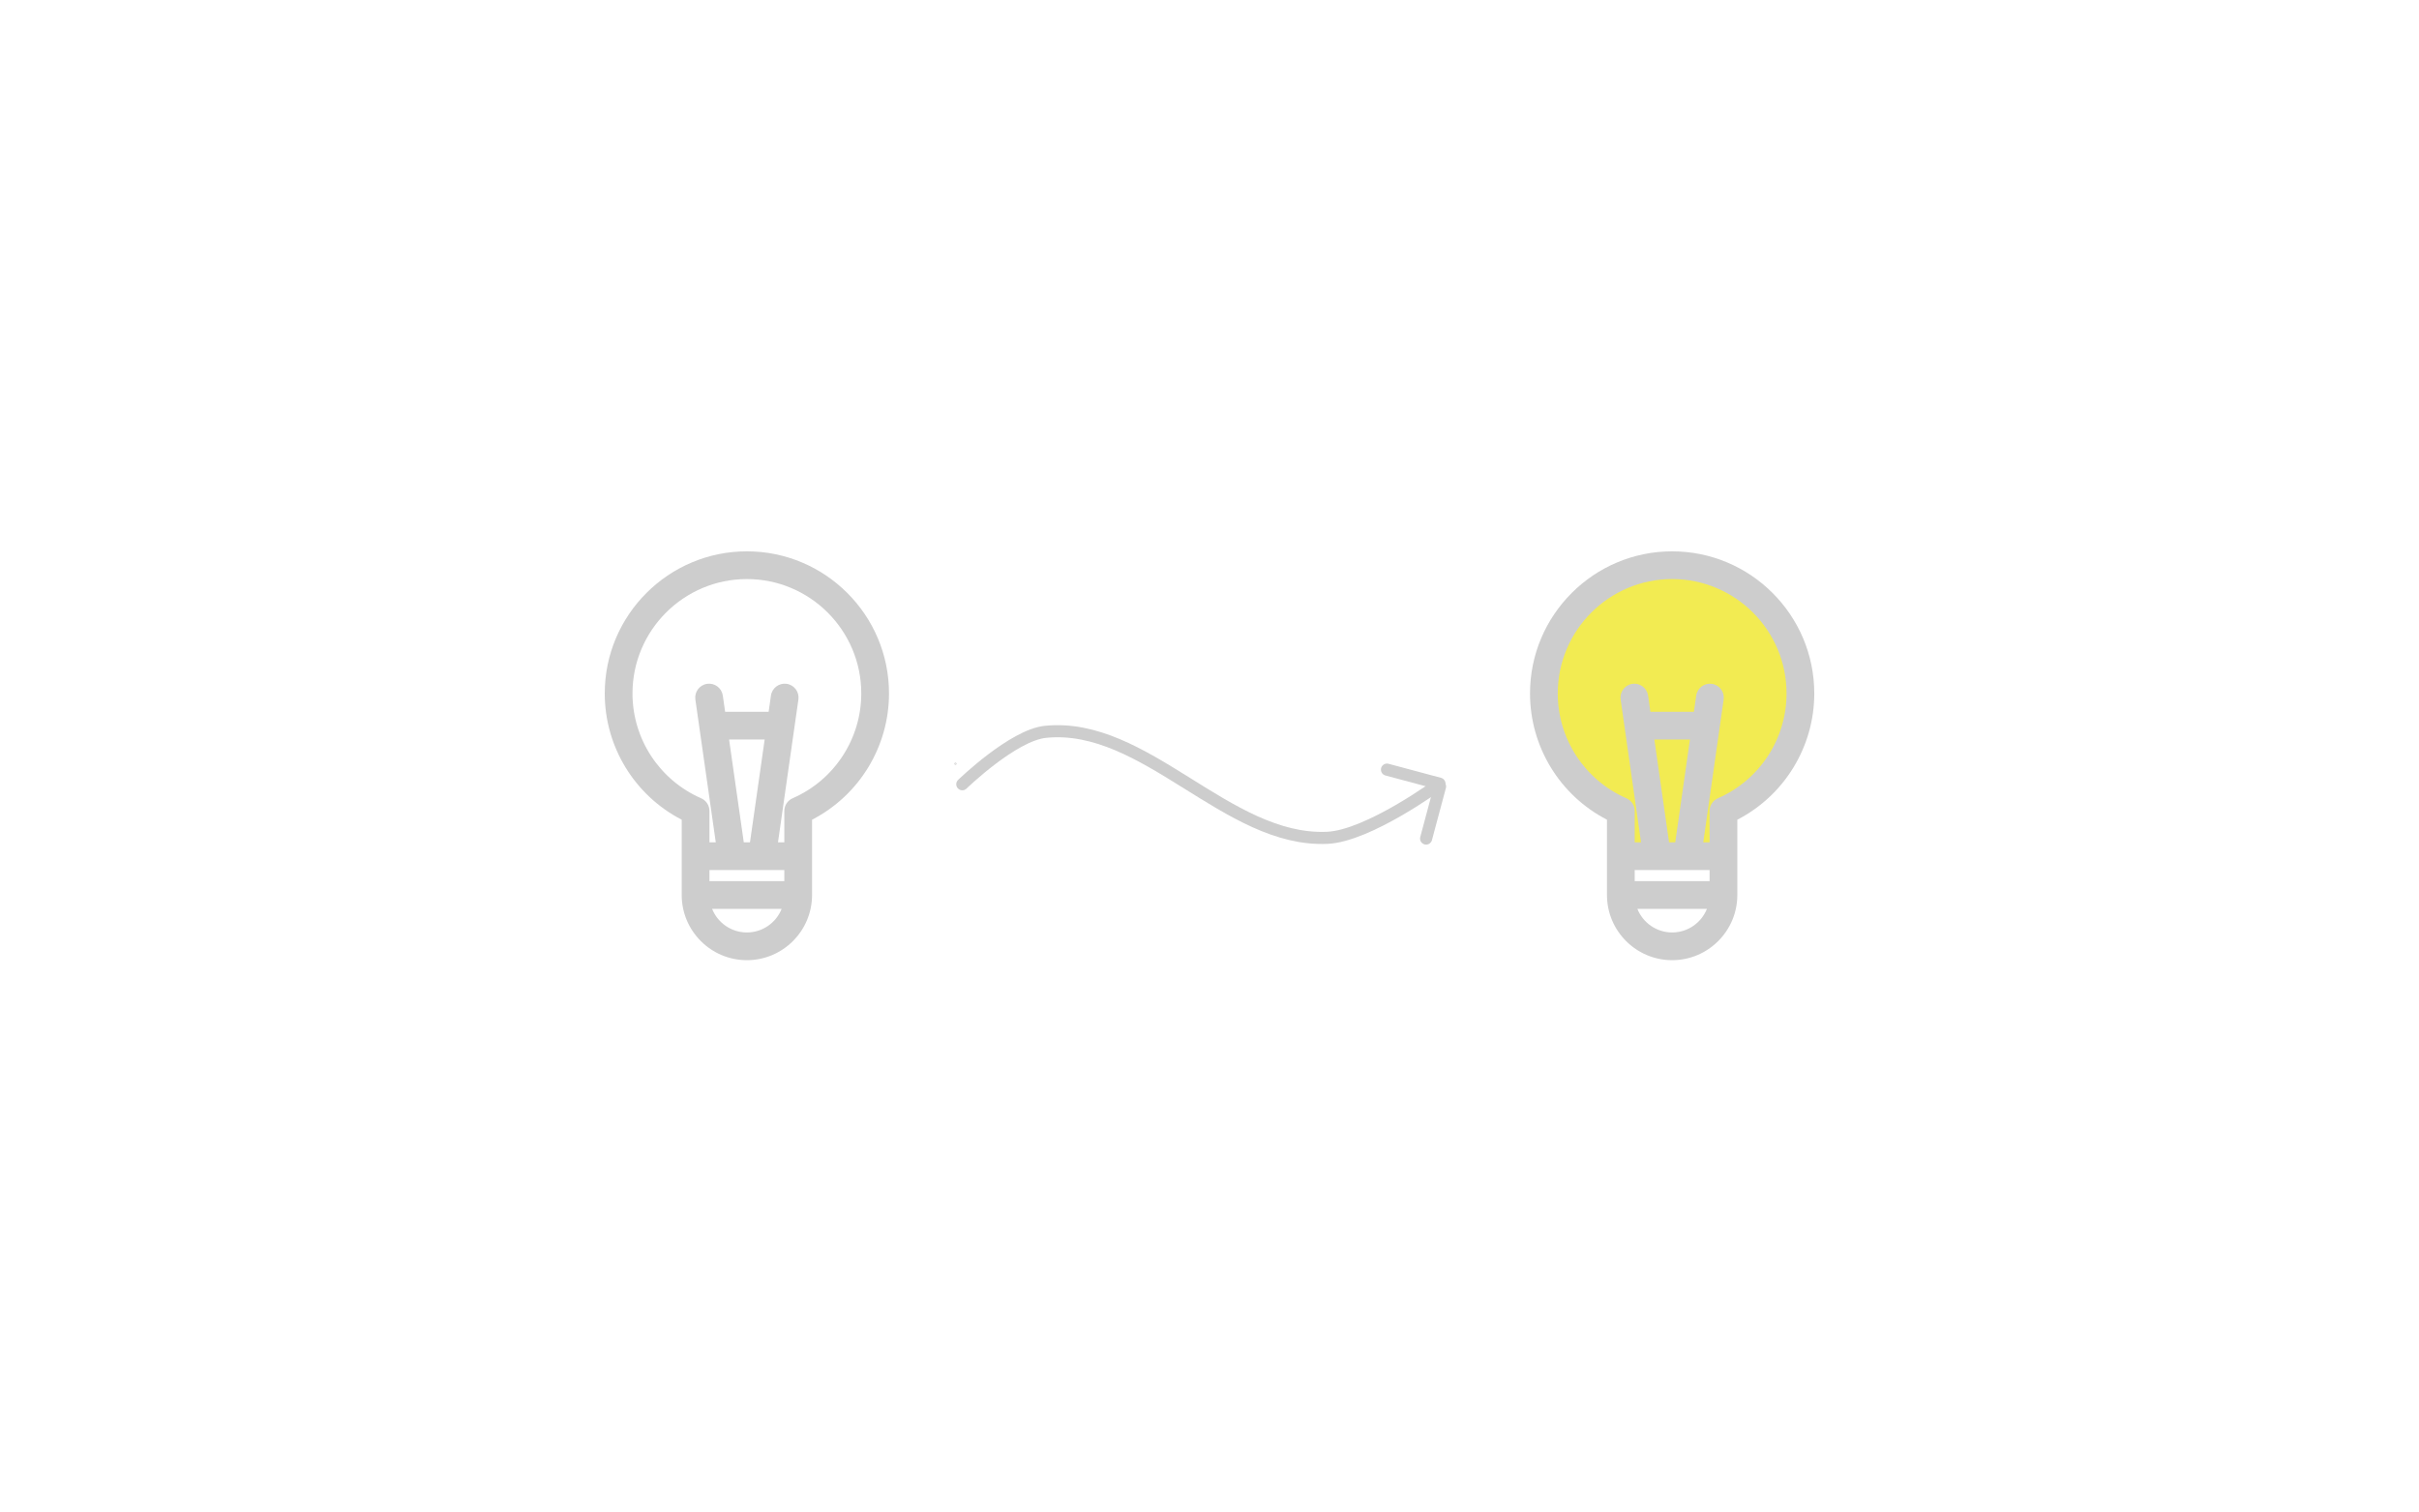
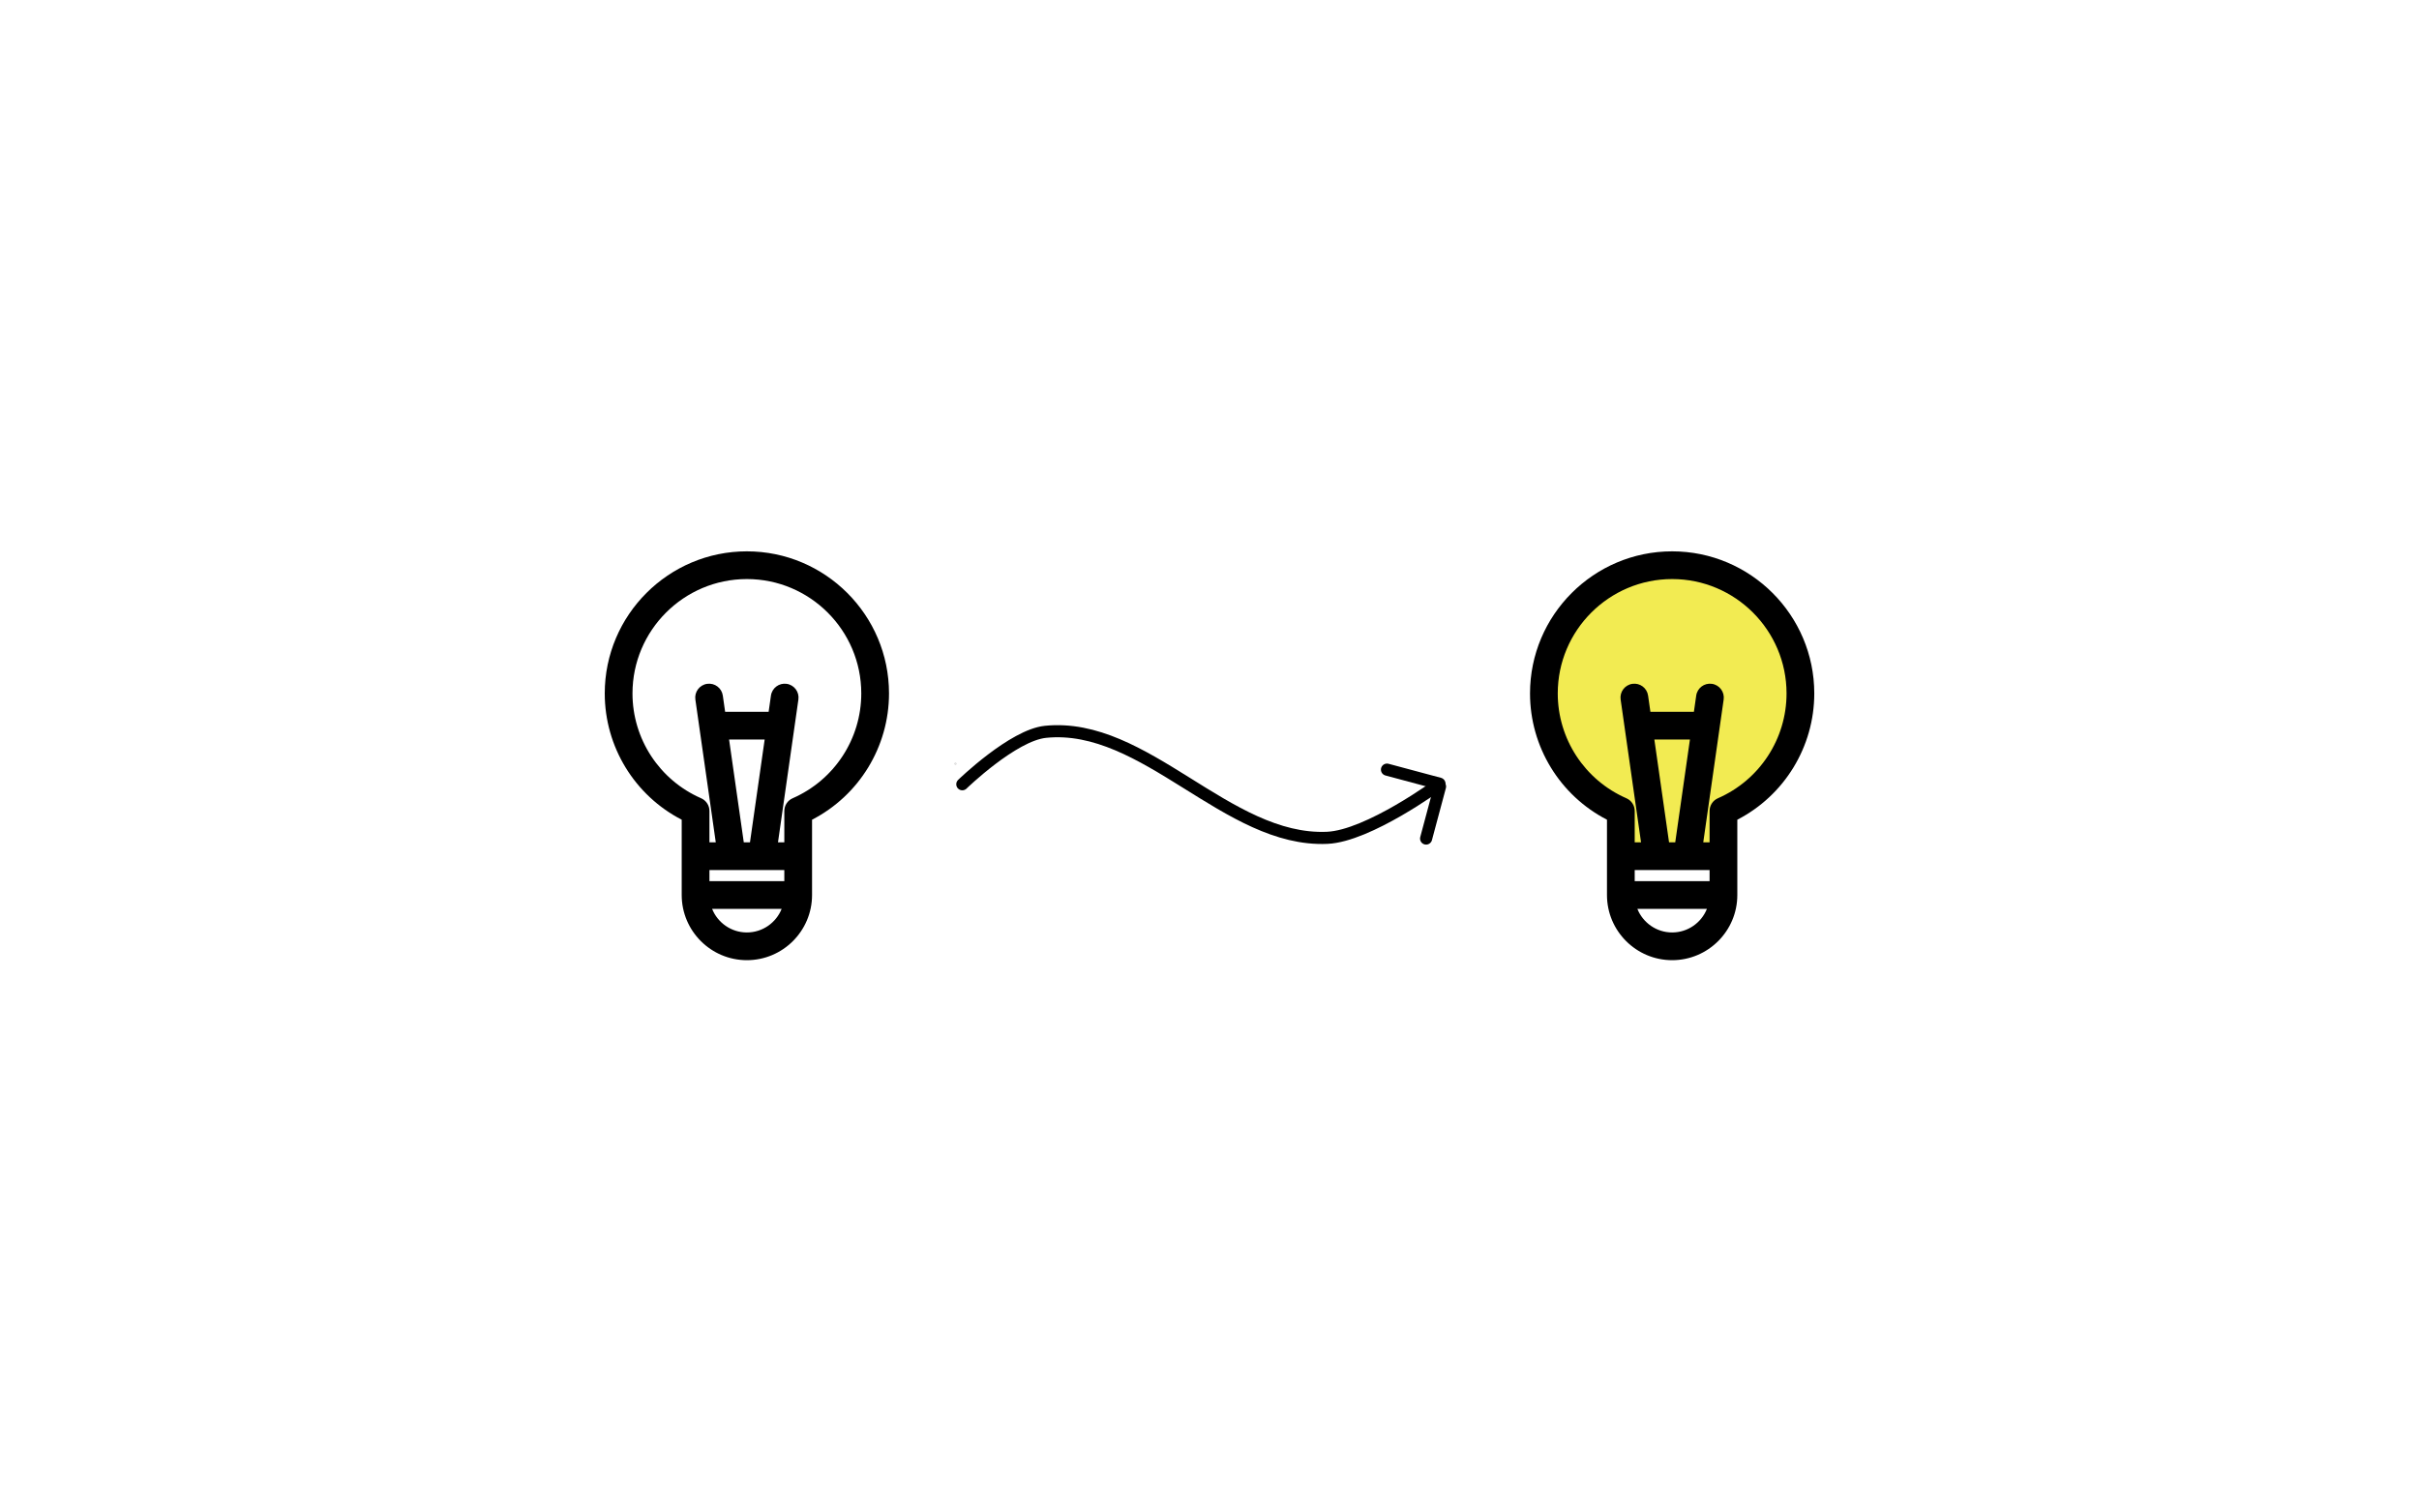
<svg xmlns="http://www.w3.org/2000/svg" width="400mm" height="250mm" viewBox="0 0 400 250" version="1.1" id="svg1" xml:space="preserve">
  <defs id="defs1" />
  <g id="layer1">
    <rect style="fill:#f2eb52;fill-opacity:1;stroke:none;stroke-width:2;stroke-linecap:round;stroke-dasharray:none;stroke-dashoffset:21.5;stroke-opacity:1" id="rect7" width="14.235" height="11.689" x="269.419" y="129.054" />
    <ellipse style="fill:#f2eb52;fill-opacity:1;stroke:none;stroke-width:2.239;stroke-linecap:round;stroke-dasharray:none;stroke-dashoffset:21.5;stroke-opacity:1" id="path7" cx="276.442" cy="114.913" rx="19.466" ry="19.891" />
-     <g style="fill:#cdcdcd;fill-opacity:1" id="g3" transform="matrix(0.2276811,0,0,0.2276811,89.69151,91.18925)">
-       <g id="g2" style="fill:#cdcdcd;fill-opacity:1">
-         <g id="g1" style="fill:#cdcdcd;fill-opacity:1">
-           <path d="M 148.5,0 C 91.583,0 45.276,46.306 45.276,103.224 c 0,38.79 21.728,74.101 55.892,91.734 v 54.711 c 0,26.099 21.233,47.332 47.332,47.332 26.099,0 47.332,-21.233 47.332,-47.332 v -54.711 c 34.163,-17.633 55.892,-52.943 55.892,-91.734 C 251.724,46.306 205.419,0 148.5,0 Z m 0,276.859 c -11.436,0 -21.238,-7.1 -25.249,-17.12 h 50.498 c -4.01,10.02 -13.812,17.12 -25.249,17.12 z m 27.191,-37.261 H 121.31 v -8.087 h 54.381 z M 135.579,136.691 h 25.842 l -10.669,74.679 h -4.505 z m 46.15,42.685 c -3.667,1.603 -6.037,5.225 -6.037,9.228 v 22.766 h -4.593 l 14.819,-103.728 c 0.787,-5.505 -3.039,-10.607 -8.545,-11.393 -5.501,-0.785 -10.606,3.038 -11.393,8.545 l -1.68,11.756 h -31.597 l -1.68,-11.756 c -0.788,-5.506 -5.885,-9.333 -11.393,-8.545 -5.506,0.787 -9.332,5.888 -8.545,11.393 l 14.819,103.728 h -4.593 v -22.766 c 0,-4.003 -2.37,-7.625 -6.037,-9.228 C 84.988,166.14 65.42,136.247 65.42,103.224 c 0,-45.811 37.271,-83.082 83.082,-83.082 45.811,0 83.082,37.271 83.082,83.082 -0.001,33.023 -19.569,62.915 -49.855,76.152 z" id="path1" style="fill:#cdcdcd;fill-opacity:1" />
+     <g style="fill:#000000" id="g3" transform="matrix(0.2276811,0,0,0.2276811,89.69151,91.18925)">
+       <g id="g2">
+         <g id="g1">
+           <path d="M 148.5,0 C 91.583,0 45.276,46.306 45.276,103.224 c 0,38.79 21.728,74.101 55.892,91.734 v 54.711 c 0,26.099 21.233,47.332 47.332,47.332 26.099,0 47.332,-21.233 47.332,-47.332 v -54.711 c 34.163,-17.633 55.892,-52.943 55.892,-91.734 C 251.724,46.306 205.419,0 148.5,0 Z m 0,276.859 c -11.436,0 -21.238,-7.1 -25.249,-17.12 h 50.498 c -4.01,10.02 -13.812,17.12 -25.249,17.12 z m 27.191,-37.261 H 121.31 v -8.087 h 54.381 z M 135.579,136.691 h 25.842 l -10.669,74.679 h -4.505 z m 46.15,42.685 c -3.667,1.603 -6.037,5.225 -6.037,9.228 v 22.766 h -4.593 l 14.819,-103.728 c 0.787,-5.505 -3.039,-10.607 -8.545,-11.393 -5.501,-0.785 -10.606,3.038 -11.393,8.545 l -1.68,11.756 h -31.597 l -1.68,-11.756 c -0.788,-5.506 -5.885,-9.333 -11.393,-8.545 -5.506,0.787 -9.332,5.888 -8.545,11.393 l 14.819,103.728 h -4.593 v -22.766 c 0,-4.003 -2.37,-7.625 -6.037,-9.228 C 84.988,166.14 65.42,136.247 65.42,103.224 c 0,-45.811 37.271,-83.082 83.082,-83.082 45.811,0 83.082,37.271 83.082,83.082 -0.001,33.023 -19.569,62.915 -49.855,76.152 z" id="path1" />
        </g>
      </g>
    </g>
-     <g style="fill:#cdcdcd;fill-opacity:1" id="g3-3" transform="matrix(0.2276811,0,0,0.2276811,242.6915,91.18925)">
-       <g id="g2-5" style="fill:#cdcdcd;fill-opacity:1">
-         <g id="g1-6" style="fill:#cdcdcd;fill-opacity:1">
-           <path d="M 148.5,0 C 91.583,0 45.276,46.306 45.276,103.224 c 0,38.79 21.728,74.101 55.892,91.734 v 54.711 c 0,26.099 21.233,47.332 47.332,47.332 26.099,0 47.332,-21.233 47.332,-47.332 v -54.711 c 34.163,-17.633 55.892,-52.943 55.892,-91.734 C 251.724,46.306 205.419,0 148.5,0 Z m 0,276.859 c -11.436,0 -21.238,-7.1 -25.249,-17.12 h 50.498 c -4.01,10.02 -13.812,17.12 -25.249,17.12 z m 27.191,-37.261 H 121.31 v -8.087 h 54.381 z M 135.579,136.691 h 25.842 l -10.669,74.679 h -4.505 z m 46.15,42.685 c -3.667,1.603 -6.037,5.225 -6.037,9.228 v 22.766 h -4.593 l 14.819,-103.728 c 0.787,-5.505 -3.039,-10.607 -8.545,-11.393 -5.501,-0.785 -10.606,3.038 -11.393,8.545 l -1.68,11.756 h -31.597 l -1.68,-11.756 c -0.788,-5.506 -5.885,-9.333 -11.393,-8.545 -5.506,0.787 -9.332,5.888 -8.545,11.393 l 14.819,103.728 h -4.593 v -22.766 c 0,-4.003 -2.37,-7.625 -6.037,-9.228 C 84.988,166.14 65.42,136.247 65.42,103.224 c 0,-45.811 37.271,-83.082 83.082,-83.082 45.811,0 83.082,37.271 83.082,83.082 -0.001,33.023 -19.569,62.915 -49.855,76.152 z" id="path1-2" style="fill:#cdcdcd;fill-opacity:1" />
+     <g style="fill:#000000" id="g3-3" transform="matrix(0.2276811,0,0,0.2276811,242.6915,91.18925)">
+       <g id="g2-5">
+         <g id="g1-6">
+           <path d="M 148.5,0 C 91.583,0 45.276,46.306 45.276,103.224 c 0,38.79 21.728,74.101 55.892,91.734 v 54.711 c 0,26.099 21.233,47.332 47.332,47.332 26.099,0 47.332,-21.233 47.332,-47.332 v -54.711 c 34.163,-17.633 55.892,-52.943 55.892,-91.734 C 251.724,46.306 205.419,0 148.5,0 Z m 0,276.859 c -11.436,0 -21.238,-7.1 -25.249,-17.12 h 50.498 c -4.01,10.02 -13.812,17.12 -25.249,17.12 z m 27.191,-37.261 H 121.31 v -8.087 h 54.381 z M 135.579,136.691 h 25.842 l -10.669,74.679 h -4.505 z m 46.15,42.685 c -3.667,1.603 -6.037,5.225 -6.037,9.228 v 22.766 h -4.593 l 14.819,-103.728 c 0.787,-5.505 -3.039,-10.607 -8.545,-11.393 -5.501,-0.785 -10.606,3.038 -11.393,8.545 l -1.68,11.756 h -31.597 l -1.68,-11.756 c -0.788,-5.506 -5.885,-9.333 -11.393,-8.545 -5.506,0.787 -9.332,5.888 -8.545,11.393 l 14.819,103.728 h -4.593 v -22.766 c 0,-4.003 -2.37,-7.625 -6.037,-9.228 C 84.988,166.14 65.42,136.247 65.42,103.224 c 0,-45.811 37.271,-83.082 83.082,-83.082 45.811,0 83.082,37.271 83.082,83.082 -0.001,33.023 -19.569,62.915 -49.855,76.152 z" id="path1-2" />
        </g>
      </g>
    </g>
    <circle id="path3" style="fill:#cacaca;stroke:#cacaca;stroke-width:0.265" cx="157.994" cy="126.32" r="0.05" />
-     <path style="fill:none;stroke:#cdcdcd;stroke-width:2;stroke-linecap:round;stroke-dasharray:none;stroke-dashoffset:21.5;stroke-opacity:1" d="m 159.125,129.713 c 0,0 8.368,-8.125 13.763,-8.673 16.502,-1.674 29.998,18.256 46.569,17.534 6.824,-0.297 18.477,-8.861 18.477,-8.861" id="path4" />
-     <path style="fill:none;stroke:#cdcdcd;stroke-width:2;stroke-linecap:round;stroke-dasharray:none;stroke-dashoffset:21.5;stroke-opacity:1" d="m 238.122,130.09 -2.305,8.604" id="path5" />
-     <path style="fill:none;stroke:#cdcdcd;stroke-width:2;stroke-linecap:round;stroke-dasharray:none;stroke-dashoffset:21.5;stroke-opacity:1" d="m 238.028,129.619 -8.681,-2.326" id="path6" />
+     <path style="fill:none;stroke:#000000;stroke-width:2;stroke-linecap:round;stroke-dasharray:none;stroke-dashoffset:21.5;stroke-opacity:1" d="m 159.125,129.713 c 0,0 8.368,-8.125 13.763,-8.673 16.502,-1.674 29.998,18.256 46.569,17.534 6.824,-0.297 18.477,-8.861 18.477,-8.861" id="path4" />
+     <path style="fill:none;stroke:#000000;stroke-width:2;stroke-linecap:round;stroke-dasharray:none;stroke-dashoffset:21.5;stroke-opacity:1" d="m 238.122,130.09 -2.305,8.604" id="path5" />
+     <path style="fill:none;stroke:#000000;stroke-width:2;stroke-linecap:round;stroke-dasharray:none;stroke-dashoffset:21.5;stroke-opacity:1" d="m 238.028,129.619 -8.681,-2.326" id="path6" />
  </g>
</svg>
